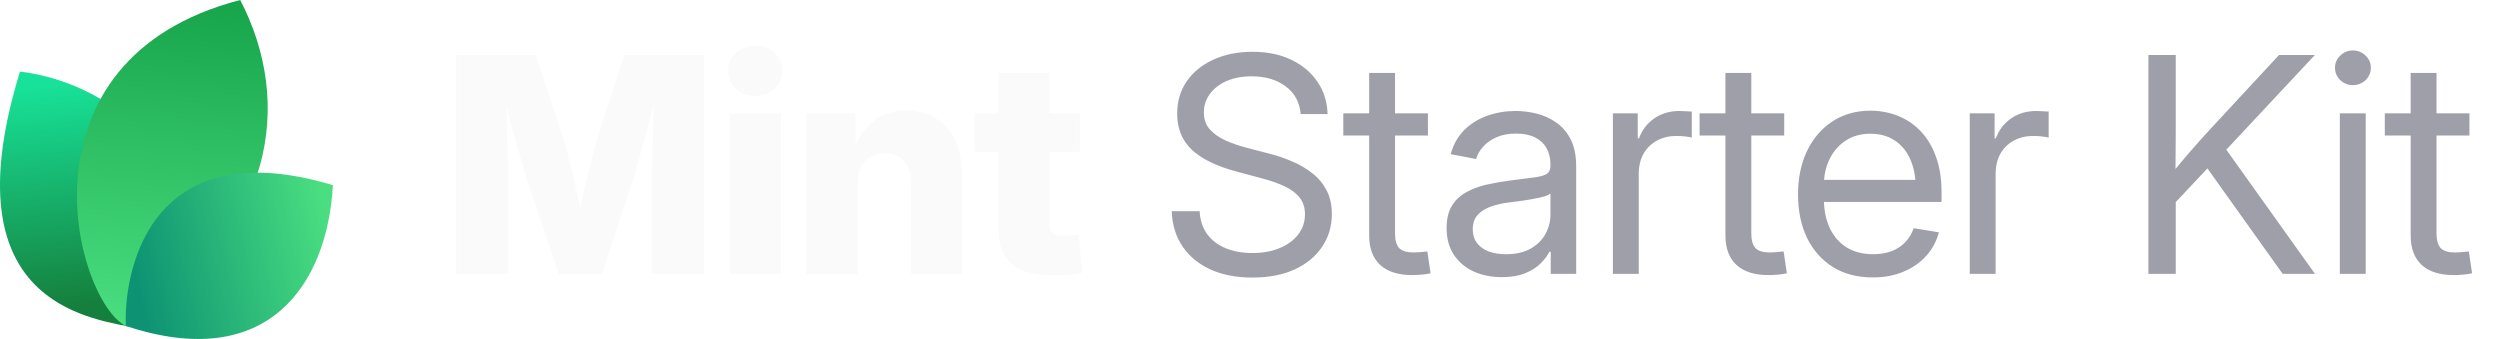
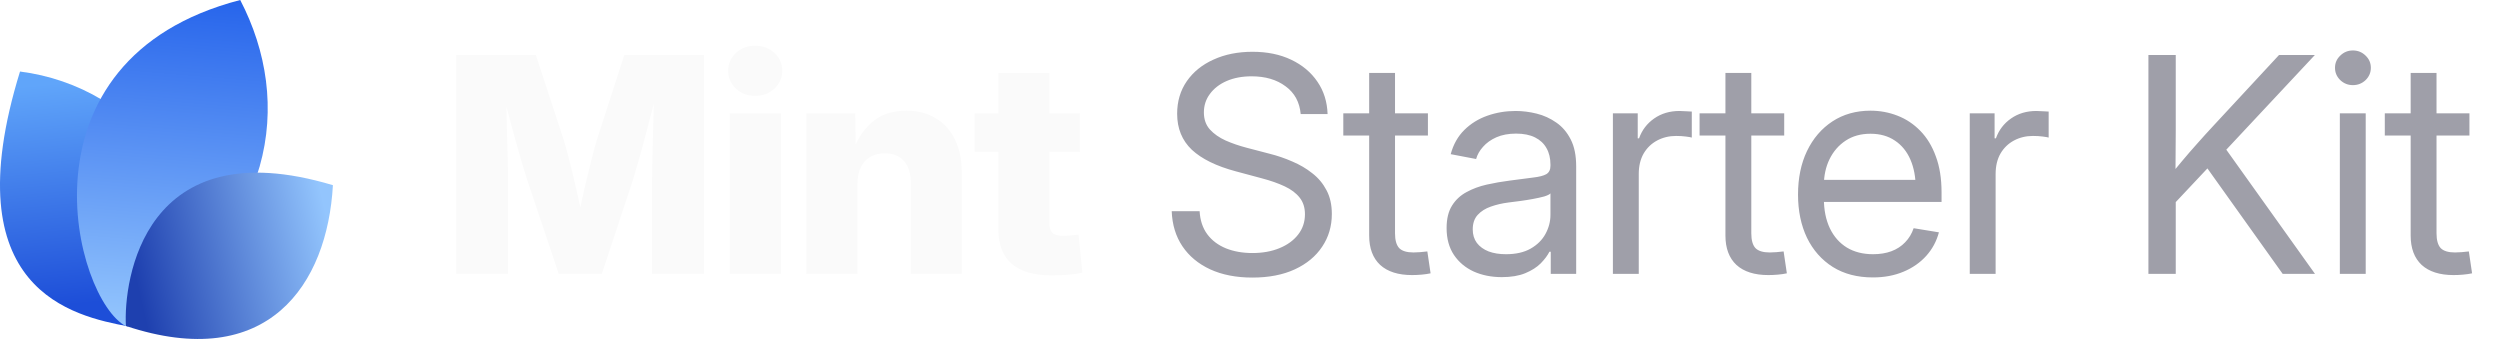
<svg xmlns="http://www.w3.org/2000/svg" width="177" height="24" viewBox="0 0 177 24" fill="none">
  <path d="M9.061 23.108C5.268 22.377 -3.391 20.627 1.417 5.064C9.634 6.099 16.973 14.064 9.061 23.108Z" fill="url(#paint0_linear_17557_2145)" />
  <path d="M8.919 23.094C5.276 21.222 0.784 4.209 17.007 0C20.757 7.193 19.621 16.545 8.919 23.094Z" fill="url(#paint1_linear_17557_2145)" />
  <path d="M8.914 23.079C8.735 19.882 10.159 9.085 23.57 13.111C23.181 20.123 18.984 26.418 8.914 23.079Z" fill="url(#paint2_linear_17557_2145)" />
  <path d="M32.301 19.392V3.894H37.938L39.925 9.948C40.036 10.315 40.164 10.787 40.31 11.362C40.462 11.938 40.611 12.552 40.757 13.204C40.91 13.855 41.048 14.483 41.173 15.086C41.305 15.682 41.412 16.192 41.495 16.615H40.695C40.771 16.192 40.871 15.682 40.996 15.086C41.128 14.49 41.267 13.866 41.412 13.214C41.565 12.562 41.714 11.948 41.86 11.373C42.005 10.79 42.133 10.315 42.244 9.948L44.2 3.894H49.848V19.392H46.166V12.704C46.166 12.357 46.173 11.917 46.187 11.383C46.2 10.849 46.214 10.27 46.228 9.646C46.249 9.022 46.266 8.391 46.28 7.753C46.301 7.115 46.311 6.519 46.311 5.964H46.623C46.485 6.561 46.332 7.181 46.166 7.826C45.999 8.471 45.833 9.102 45.666 9.719C45.507 10.336 45.351 10.901 45.198 11.414C45.053 11.928 44.928 12.357 44.824 12.704L42.608 19.392H39.561L37.314 12.704C37.203 12.357 37.072 11.928 36.919 11.414C36.773 10.901 36.614 10.34 36.441 9.729C36.274 9.112 36.104 8.481 35.931 7.836C35.764 7.192 35.608 6.567 35.463 5.964H35.827C35.834 6.512 35.844 7.105 35.858 7.743C35.872 8.374 35.886 9.005 35.9 9.636C35.92 10.26 35.938 10.839 35.952 11.373C35.965 11.907 35.972 12.351 35.972 12.704V19.392H32.301ZM51.668 19.392V8.024H55.288V19.392H51.668ZM53.468 6.786C52.927 6.786 52.473 6.616 52.105 6.276C51.738 5.93 51.554 5.507 51.554 5.007C51.554 4.508 51.738 4.088 52.105 3.749C52.473 3.409 52.927 3.239 53.468 3.239C54.009 3.239 54.463 3.409 54.83 3.749C55.198 4.082 55.382 4.501 55.382 5.007C55.382 5.507 55.198 5.93 54.83 6.276C54.463 6.616 54.009 6.786 53.468 6.786ZM60.708 13.027V19.392H57.088V8.024H60.551L60.593 10.967H60.281C60.593 10.024 61.061 9.268 61.685 8.7C62.309 8.124 63.138 7.836 64.171 7.836C64.975 7.836 65.672 8.017 66.262 8.377C66.851 8.731 67.302 9.234 67.614 9.885C67.933 10.537 68.092 11.307 68.092 12.194V19.392H64.483V12.912C64.483 12.26 64.32 11.754 63.994 11.394C63.675 11.033 63.221 10.853 62.632 10.853C62.25 10.853 61.914 10.936 61.623 11.102C61.332 11.269 61.106 11.515 60.947 11.841C60.787 12.16 60.708 12.555 60.708 13.027ZM76.456 8.024V10.749H69.008V8.024H76.456ZM70.683 5.163H74.292V15.783C74.292 16.102 74.361 16.334 74.5 16.48C74.646 16.625 74.899 16.698 75.259 16.698C75.405 16.698 75.596 16.688 75.831 16.667C76.074 16.646 76.251 16.629 76.362 16.615L76.632 19.309C76.313 19.378 75.963 19.427 75.582 19.455C75.207 19.482 74.836 19.496 74.469 19.496C73.2 19.496 72.25 19.222 71.619 18.674C70.995 18.127 70.683 17.308 70.683 16.22V5.163Z" fill="#FAFAFA" />
  <path d="M88.667 19.652C87.523 19.652 86.528 19.458 85.682 19.07C84.843 18.681 84.188 18.137 83.716 17.437C83.245 16.736 82.992 15.908 82.957 14.951H84.933C84.968 15.596 85.148 16.14 85.474 16.584C85.8 17.021 86.24 17.354 86.795 17.582C87.35 17.804 87.974 17.915 88.667 17.915C89.388 17.915 90.026 17.801 90.581 17.572C91.143 17.343 91.583 17.024 91.902 16.615C92.228 16.199 92.391 15.717 92.391 15.169C92.391 14.698 92.266 14.306 92.017 13.994C91.767 13.675 91.413 13.408 90.956 13.193C90.498 12.978 89.954 12.787 89.323 12.621L87.502 12.132C86.123 11.765 85.082 11.255 84.382 10.603C83.689 9.944 83.342 9.095 83.342 8.055C83.342 7.174 83.571 6.404 84.028 5.746C84.486 5.087 85.117 4.577 85.921 4.217C86.726 3.849 87.645 3.666 88.678 3.666C89.718 3.666 90.63 3.853 91.413 4.227C92.204 4.602 92.824 5.122 93.275 5.787C93.726 6.446 93.965 7.209 93.993 8.076H92.089C92.013 7.23 91.656 6.574 91.018 6.11C90.387 5.638 89.586 5.403 88.615 5.403C87.95 5.403 87.36 5.513 86.847 5.735C86.341 5.957 85.946 6.262 85.661 6.651C85.377 7.032 85.235 7.469 85.235 7.961C85.235 8.447 85.377 8.849 85.661 9.168C85.946 9.48 86.317 9.74 86.774 9.948C87.232 10.149 87.724 10.319 88.251 10.457L89.884 10.884C90.439 11.023 90.977 11.206 91.496 11.435C92.023 11.657 92.495 11.934 92.911 12.267C93.334 12.593 93.67 12.995 93.92 13.474C94.17 13.945 94.294 14.504 94.294 15.149C94.294 16.015 94.066 16.788 93.608 17.468C93.157 18.148 92.512 18.681 91.673 19.07C90.834 19.458 89.832 19.652 88.667 19.652ZM101.097 8.024V9.594H95.106V8.024H101.097ZM96.937 5.163H98.767V16.521C98.767 17 98.865 17.347 99.059 17.562C99.26 17.77 99.6 17.874 100.078 17.874C100.21 17.874 100.366 17.867 100.546 17.853C100.733 17.832 100.903 17.815 101.056 17.801L101.285 19.351C101.097 19.392 100.886 19.423 100.65 19.444C100.414 19.465 100.189 19.475 99.974 19.475C98.996 19.475 98.244 19.236 97.717 18.758C97.197 18.272 96.937 17.579 96.937 16.677V5.163ZM106.33 19.621C105.595 19.621 104.932 19.489 104.343 19.226C103.754 18.955 103.285 18.564 102.939 18.05C102.592 17.53 102.419 16.896 102.419 16.147C102.419 15.495 102.547 14.965 102.804 14.556C103.06 14.146 103.403 13.828 103.833 13.599C104.263 13.363 104.742 13.186 105.269 13.068C105.796 12.95 106.333 12.857 106.881 12.787C107.574 12.69 108.132 12.617 108.555 12.569C108.978 12.52 109.287 12.441 109.481 12.33C109.675 12.212 109.772 12.014 109.772 11.737V11.654C109.772 11.203 109.679 10.815 109.492 10.489C109.311 10.163 109.041 9.91 108.68 9.729C108.32 9.549 107.872 9.459 107.338 9.459C106.805 9.459 106.34 9.546 105.945 9.719C105.556 9.892 105.241 10.118 104.998 10.395C104.755 10.665 104.593 10.953 104.509 11.258L102.71 10.915C102.897 10.222 103.22 9.65 103.677 9.199C104.135 8.748 104.679 8.412 105.31 8.19C105.941 7.968 106.607 7.857 107.307 7.857C107.8 7.857 108.295 7.92 108.795 8.044C109.301 8.169 109.765 8.381 110.188 8.679C110.611 8.97 110.951 9.369 111.208 9.875C111.464 10.374 111.593 11.005 111.593 11.768V19.392H109.793V17.822H109.7C109.568 18.085 109.363 18.359 109.086 18.643C108.809 18.921 108.444 19.153 107.994 19.34C107.543 19.527 106.988 19.621 106.33 19.621ZM106.621 17.998C107.321 17.998 107.904 17.867 108.368 17.603C108.84 17.333 109.19 16.986 109.419 16.563C109.654 16.133 109.772 15.682 109.772 15.211V13.692C109.703 13.769 109.554 13.841 109.325 13.911C109.096 13.973 108.829 14.032 108.524 14.088C108.226 14.143 107.921 14.192 107.609 14.233C107.304 14.275 107.033 14.309 106.798 14.337C106.354 14.393 105.938 14.49 105.549 14.628C105.168 14.76 104.86 14.954 104.624 15.211C104.388 15.467 104.27 15.811 104.27 16.241C104.27 16.615 104.367 16.934 104.561 17.198C104.762 17.461 105.04 17.662 105.393 17.801C105.747 17.933 106.156 17.998 106.621 17.998ZM114.193 19.392V8.024H115.951V9.792H116.045C116.253 9.209 116.61 8.741 117.116 8.388C117.622 8.034 118.219 7.857 118.905 7.857C119.058 7.857 119.217 7.864 119.384 7.878C119.55 7.885 119.682 7.892 119.779 7.899V9.74C119.716 9.719 119.578 9.695 119.363 9.667C119.155 9.639 118.922 9.625 118.666 9.625C118.174 9.625 117.726 9.733 117.324 9.948C116.922 10.163 116.603 10.471 116.367 10.874C116.138 11.276 116.024 11.758 116.024 12.319V19.392H114.193ZM126.322 8.024V9.594H120.33V8.024H126.322ZM122.161 5.163H123.992V16.521C123.992 17 124.089 17.347 124.283 17.562C124.484 17.77 124.824 17.874 125.302 17.874C125.434 17.874 125.59 17.867 125.77 17.853C125.958 17.832 126.127 17.815 126.28 17.801L126.509 19.351C126.322 19.392 126.11 19.423 125.874 19.444C125.639 19.465 125.413 19.475 125.198 19.475C124.221 19.475 123.468 19.236 122.941 18.758C122.421 18.272 122.161 17.579 122.161 16.677V5.163ZM132.604 19.642C131.502 19.642 130.555 19.396 129.765 18.903C128.974 18.404 128.364 17.714 127.934 16.834C127.511 15.946 127.3 14.927 127.3 13.775C127.3 12.611 127.511 11.584 127.934 10.697C128.364 9.802 128.964 9.102 129.734 8.596C130.51 8.089 131.408 7.836 132.428 7.836C133.1 7.836 133.738 7.954 134.341 8.19C134.952 8.426 135.489 8.783 135.954 9.261C136.425 9.74 136.793 10.343 137.056 11.071C137.327 11.792 137.462 12.645 137.462 13.63V14.296H128.433V12.735H136.463L135.631 13.297C135.631 12.541 135.506 11.876 135.257 11.3C135.007 10.725 134.643 10.277 134.165 9.958C133.686 9.632 133.107 9.469 132.428 9.469C131.748 9.469 131.162 9.632 130.67 9.958C130.177 10.284 129.796 10.725 129.526 11.279C129.262 11.827 129.13 12.441 129.13 13.12V14.046C129.13 14.864 129.273 15.572 129.557 16.168C129.841 16.757 130.243 17.211 130.763 17.53C131.283 17.842 131.901 17.998 132.615 17.998C133.093 17.998 133.523 17.929 133.905 17.79C134.293 17.645 134.619 17.433 134.882 17.156C135.153 16.879 135.354 16.546 135.486 16.157L137.275 16.449C137.108 17.08 136.81 17.634 136.38 18.113C135.95 18.591 135.413 18.966 134.768 19.236C134.123 19.507 133.402 19.642 132.604 19.642ZM139.459 19.392V8.024H141.217V9.792H141.311C141.519 9.209 141.876 8.741 142.382 8.388C142.888 8.034 143.485 7.857 144.171 7.857C144.324 7.857 144.483 7.864 144.649 7.878C144.816 7.885 144.948 7.892 145.045 7.899V9.74C144.982 9.719 144.844 9.695 144.629 9.667C144.421 9.639 144.188 9.625 143.932 9.625C143.439 9.625 142.992 9.733 142.59 9.948C142.188 10.163 141.869 10.471 141.633 10.874C141.404 11.276 141.29 11.758 141.29 12.319V19.392H139.459ZM153.429 14.961V12.715C153.783 12.257 154.136 11.82 154.49 11.404C154.844 10.981 155.204 10.565 155.572 10.156C155.939 9.74 156.314 9.327 156.695 8.918L161.355 3.894H163.893L157.277 10.967H157.184L153.429 14.961ZM152.108 19.392V3.894H154.043V9.241L154.022 12.559L154.043 13.505V19.392H152.108ZM161.615 19.392L155.967 11.477L157.173 9.969L163.903 19.392H161.615ZM165.661 19.392V8.024H167.492V19.392H165.661ZM166.587 6.027C166.24 6.027 165.942 5.909 165.692 5.673C165.443 5.43 165.318 5.139 165.318 4.799C165.318 4.459 165.443 4.172 165.692 3.936C165.942 3.693 166.24 3.572 166.587 3.572C166.934 3.572 167.232 3.693 167.482 3.936C167.731 4.172 167.856 4.459 167.856 4.799C167.856 5.139 167.731 5.43 167.482 5.673C167.232 5.909 166.934 6.027 166.587 6.027ZM174.836 8.024V9.594H168.844V8.024H174.836ZM170.675 5.163H172.506V16.521C172.506 17 172.603 17.347 172.797 17.562C172.998 17.77 173.338 17.874 173.816 17.874C173.948 17.874 174.104 17.867 174.284 17.853C174.472 17.832 174.641 17.815 174.794 17.801L175.023 19.351C174.836 19.392 174.624 19.423 174.388 19.444C174.153 19.465 173.927 19.475 173.712 19.475C172.735 19.475 171.982 19.236 171.455 18.758C170.935 18.272 170.675 17.579 170.675 16.677V5.163Z" fill="#9F9FA9" />
  <defs>
    <linearGradient id="paint0_linear_17557_2145" x1="3.776" y1="5.916" x2="5.232" y2="21.559" gradientUnits="userSpaceOnUse">
-       <stop stop-color="#18E299" />
-       <stop offset="1" stop-color="#15803D" />
+       <stop stop-color="#60A5FA" />
+       <stop offset="1" stop-color="#1D4ED8" />
    </linearGradient>
    <linearGradient id="paint1_linear_17557_2145" x1="12.171" y1="-0.718" x2="10.19" y2="22.983" gradientUnits="userSpaceOnUse">
-       <stop stop-color="#16A34A" />
-       <stop offset="1" stop-color="#4ADE80" />
+       <stop stop-color="#2563EB" />
+       <stop offset="1" stop-color="#93C5FD" />
    </linearGradient>
    <linearGradient id="paint2_linear_17557_2145" x1="23.133" y1="15.353" x2="9.338" y2="18.52" gradientUnits="userSpaceOnUse">
-       <stop stop-color="#4ADE80" />
-       <stop offset="1" stop-color="#0D9373" />
+       <stop stop-color="#93C5FD" />
+       <stop offset="1" stop-color="#1E40AF" />
    </linearGradient>
  </defs>
</svg>
